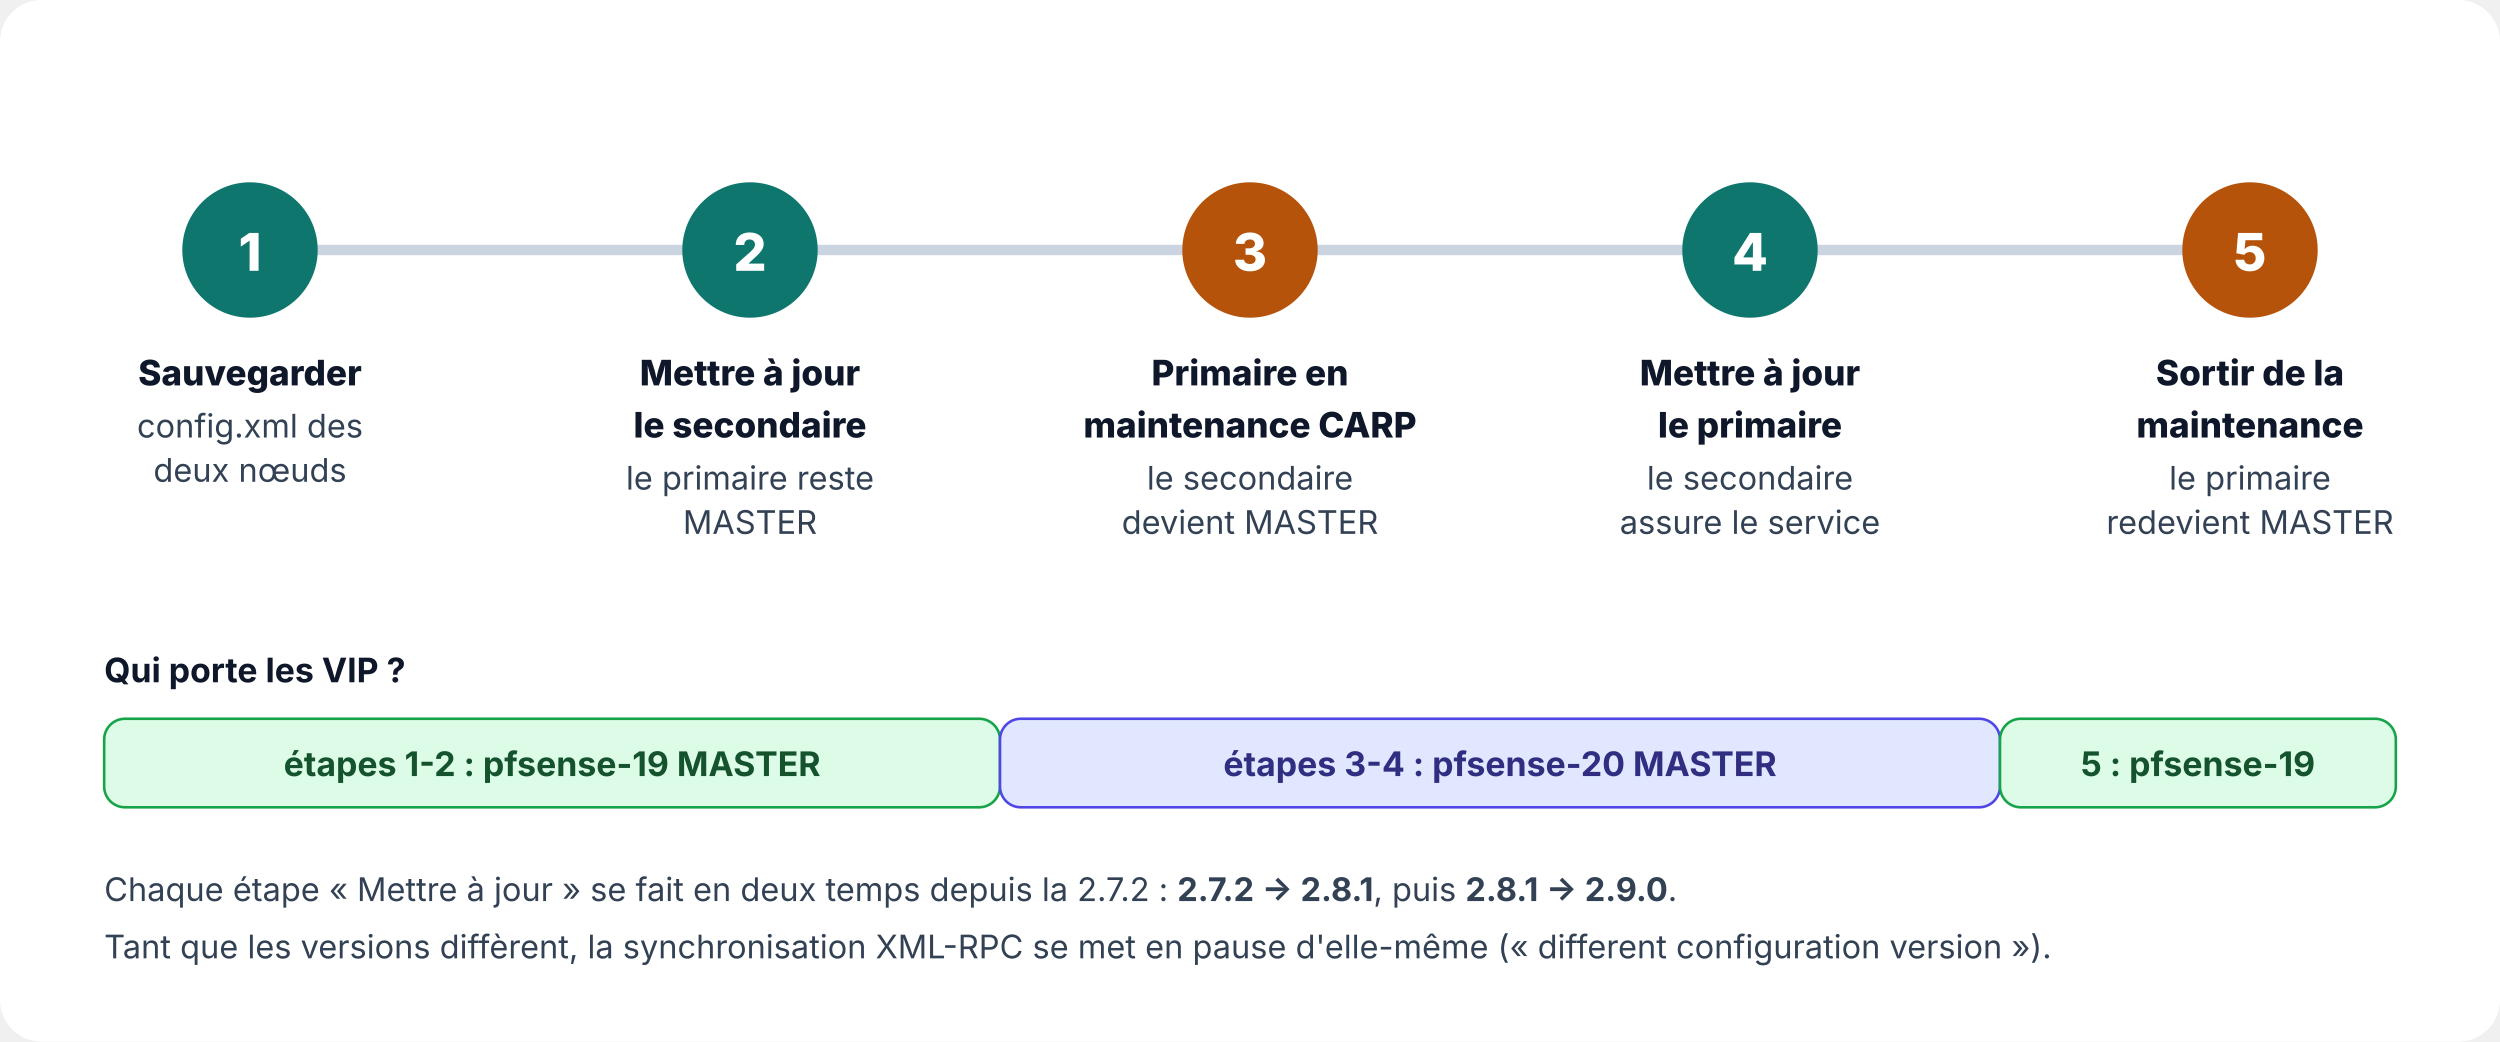
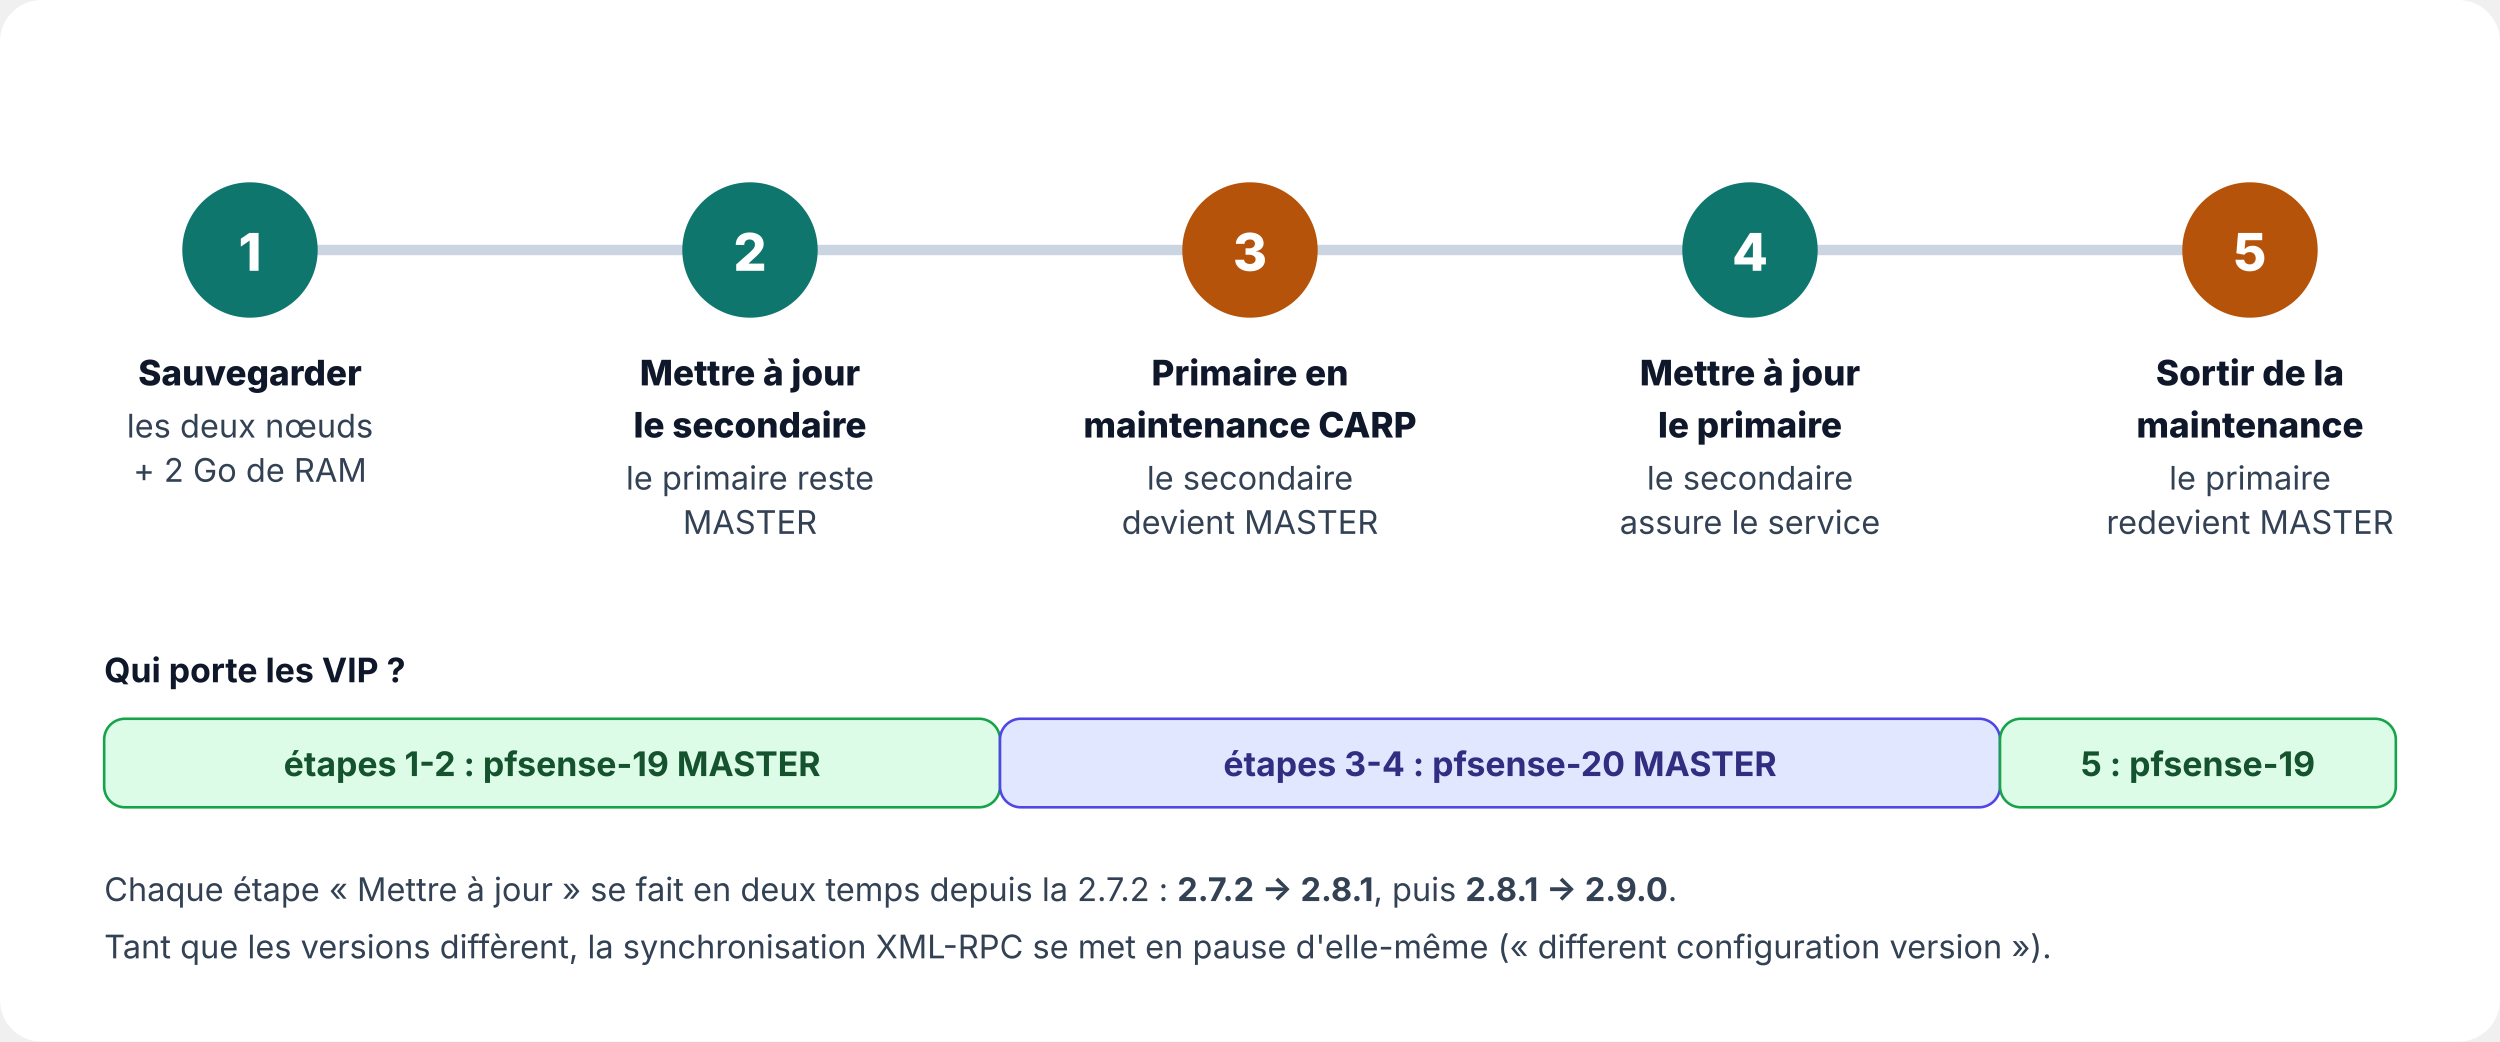
- <svg xmlns="http://www.w3.org/2000/svg" viewBox="0 0 960 400" role="img" aria-labelledby="t d" font-family="Inter, 'Segoe UI', Arial, sans-serif">
+ <svg xmlns="http://www.w3.org/2000/svg" width="960" height="400" viewBox="0 0 960 400" role="img" aria-labelledby="t d" font-family="Inter, 'Segoe UI', Arial, sans-serif">
  <rect x="0" y="0" width="960" height="400" rx="16" fill="#ffffff" />
  <line x1="96" y1="96" x2="864" y2="96" stroke="#cbd5e1" stroke-width="4" />
  <g font-size="12.5">
    <circle cx="96" cy="96" r="26" fill="#0f766e" />
    <text x="96" y="104" text-anchor="middle" font-size="20" font-weight="800" fill="#fff">1</text>
    <text x="96" y="148" text-anchor="middle" font-weight="800" font-size="13.5" fill="#0f172a">Sauvegarder</text>
-     <text x="96" y="168" text-anchor="middle" fill="#334155">config.xml des</text>
-     <text x="96" y="185" text-anchor="middle" fill="#334155">deux nœuds</text>
+     <text x="96" y="168" text-anchor="middle" fill="#334155">les deux nœuds</text>
+     <text x="96" y="185" text-anchor="middle" fill="#334155">+ 2 Go de RAM</text>
    <circle cx="288" cy="96" r="26" fill="#0f766e" />
    <text x="288" y="104" text-anchor="middle" font-size="20" font-weight="800" fill="#fff">2</text>
    <text x="288" y="148" text-anchor="middle" font-weight="800" font-size="13.5" fill="#0f172a">Mettre à jour</text>
    <text x="288" y="168" text-anchor="middle" font-weight="800" font-size="13.5" fill="#0f172a">le secondaire</text>
    <text x="288" y="188" text-anchor="middle" fill="#334155">le primaire reste</text>
    <text x="288" y="205" text-anchor="middle" fill="#334155">MASTER</text>
    <circle cx="480" cy="96" r="26" fill="#b45309" />
    <text x="480" y="104" text-anchor="middle" font-size="20" font-weight="800" fill="#fff">3</text>
    <text x="480" y="148" text-anchor="middle" font-weight="800" font-size="13.5" fill="#0f172a">Primaire en</text>
    <text x="480" y="168" text-anchor="middle" font-weight="800" font-size="13.5" fill="#0f172a">maintenance CARP</text>
    <text x="480" y="188" text-anchor="middle" fill="#334155">le secondaire</text>
    <text x="480" y="205" text-anchor="middle" fill="#334155">devient MASTER</text>
    <circle cx="672" cy="96" r="26" fill="#0f766e" />
    <text x="672" y="104" text-anchor="middle" font-size="20" font-weight="800" fill="#fff">4</text>
    <text x="672" y="148" text-anchor="middle" font-weight="800" font-size="13.5" fill="#0f172a">Mettre à jour</text>
    <text x="672" y="168" text-anchor="middle" font-weight="800" font-size="13.5" fill="#0f172a">le primaire</text>
    <text x="672" y="188" text-anchor="middle" fill="#334155">le secondaire</text>
    <text x="672" y="205" text-anchor="middle" fill="#334155">assure le service</text>
    <circle cx="864" cy="96" r="26" fill="#b45309" />
    <text x="864" y="104" text-anchor="middle" font-size="20" font-weight="800" fill="#fff">5</text>
    <text x="864" y="148" text-anchor="middle" font-weight="800" font-size="13.5" fill="#0f172a">Sortir de la</text>
    <text x="864" y="168" text-anchor="middle" font-weight="800" font-size="13.5" fill="#0f172a">maintenance</text>
    <text x="864" y="188" text-anchor="middle" fill="#334155">le primaire</text>
    <text x="864" y="205" text-anchor="middle" fill="#334155">redevient MASTER</text>
  </g>
  <text x="40" y="262" font-size="13" font-weight="700" fill="#0f172a">Qui porte les VIP ?</text>
  <rect x="40" y="276" width="344" height="34" rx="8" fill="#dcfce7" stroke="#16a34a" />
  <text x="212" y="298" text-anchor="middle" font-size="13" font-weight="700" fill="#14532d">étapes 1-2 : pfsense-19 MASTER</text>
  <rect x="384" y="276" width="384" height="34" rx="8" fill="#e0e7ff" stroke="#4f46e5" />
  <text x="576" y="298" text-anchor="middle" font-size="13" font-weight="700" fill="#312e81">étapes 3-4 : pfsense-20 MASTER</text>
  <rect x="768" y="276" width="152" height="34" rx="8" fill="#dcfce7" stroke="#16a34a" />
  <text x="844" y="298" text-anchor="middle" font-size="13" font-weight="700" fill="#14532d">5 : pfsense-19</text>
  <text x="40" y="346" font-size="12.5" fill="#334155">Chaque étape « Mettre à jour » se fait en deux temps depuis la 2.7.2 : <tspan font-weight="700">2.7.2 → 2.8.1</tspan>, puis <tspan font-weight="700">2.8.1 → 2.9.0</tspan>.</text>
  <text x="40" y="368" font-size="12.5" fill="#334155">Tant que les versions diffèrent, la synchronisation XML-RPC se met en pause d'elle-même (« different configuration version »).</text>
</svg>
